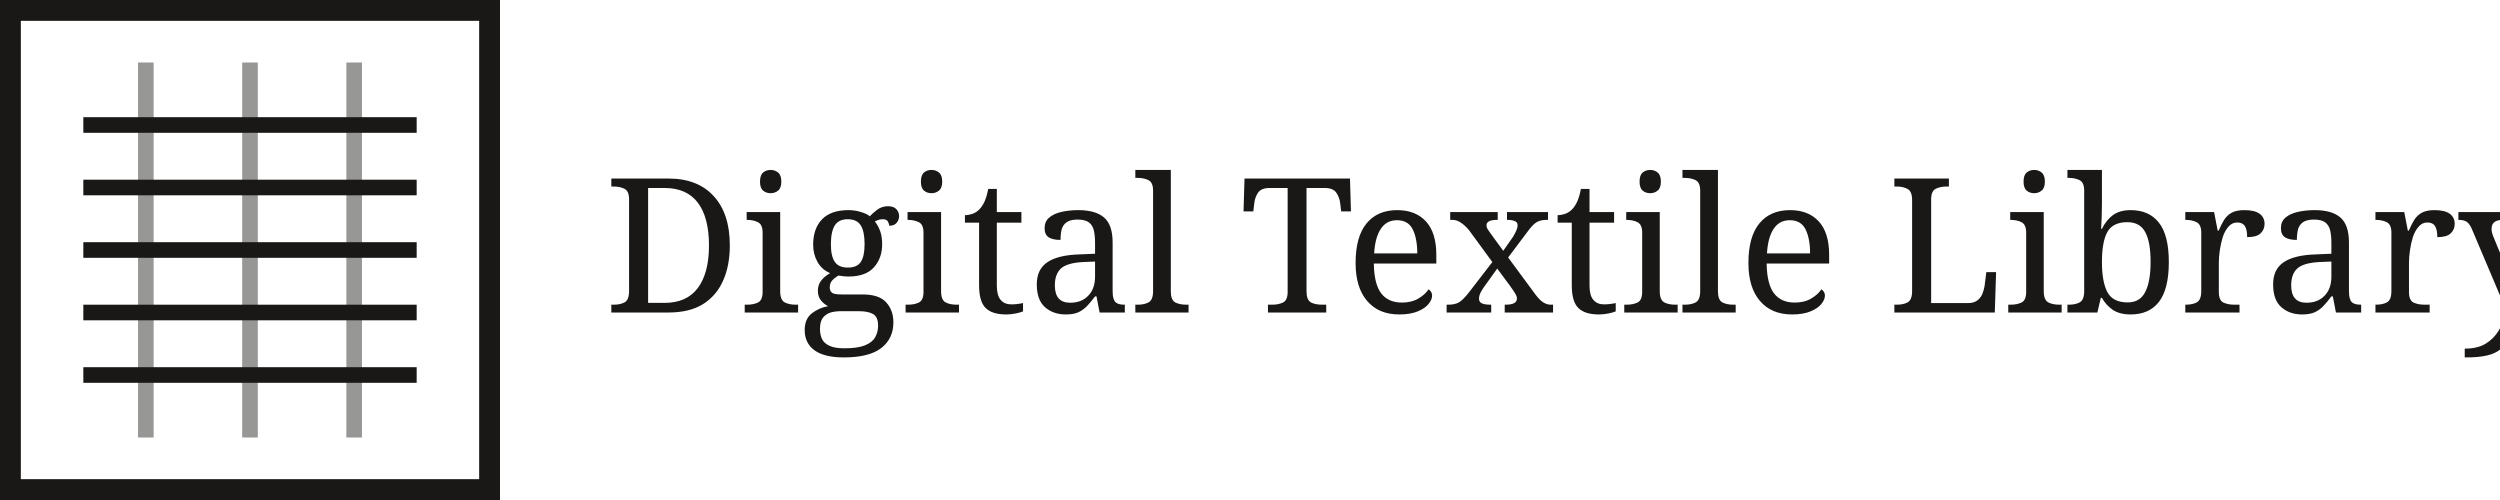
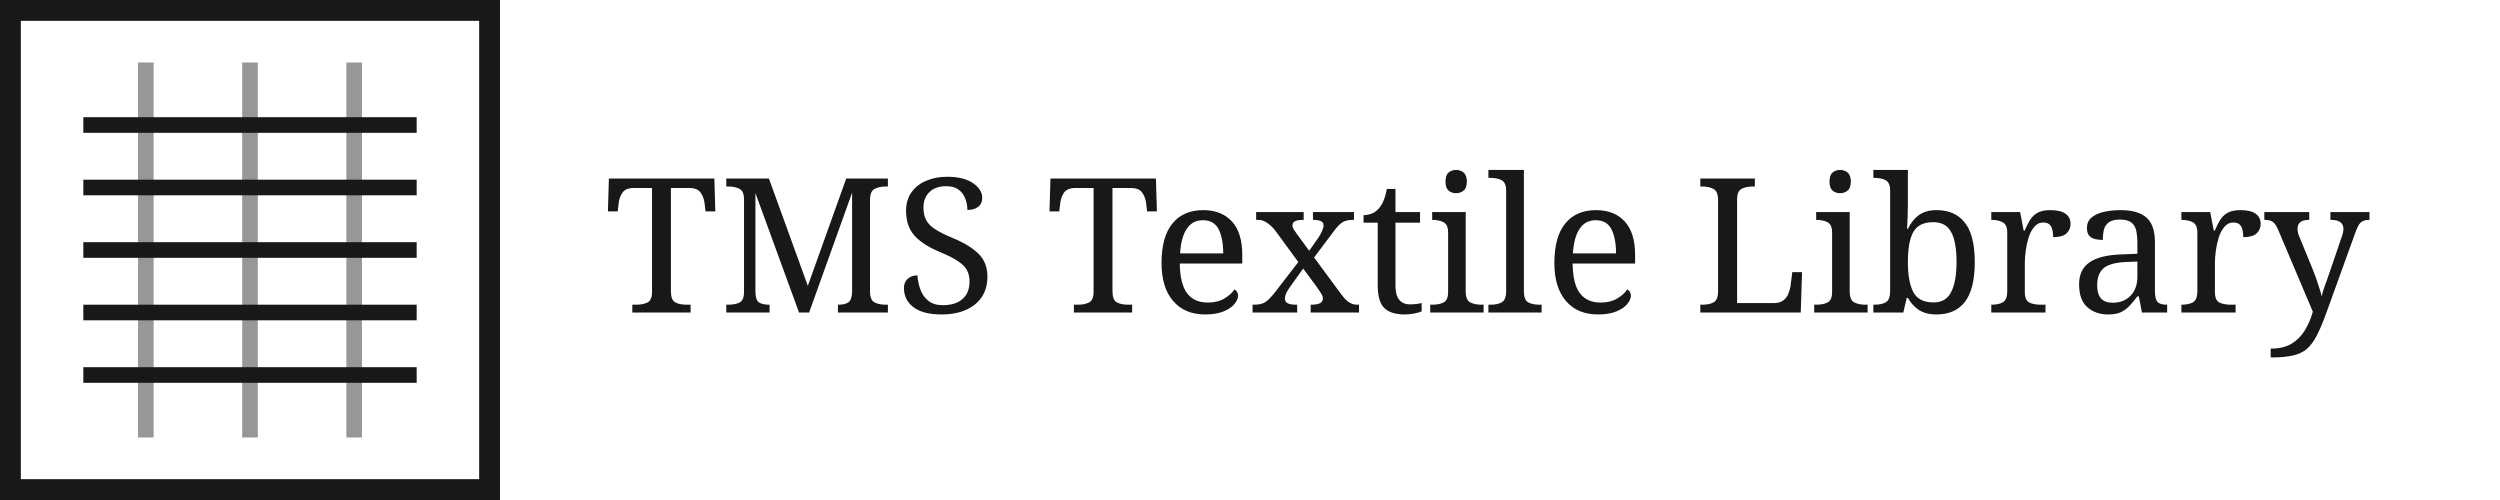
- <svg xmlns="http://www.w3.org/2000/svg" width="240" height="48" viewBox="0 0 240 48" role="img" aria-label="Digital Textile Library">
+ <svg xmlns="http://www.w3.org/2000/svg" width="240" height="48" viewBox="0 0 240 48" role="img" aria-label="TMS Textile Library">
  <rect x="1" y="1" width="46" height="46" fill="none" stroke="#191817" stroke-width="2" />
  <path d="M8 12h32M8 18h32M8 24h32M8 30h32M8 36h32" stroke="#191817" stroke-width="1.5" />
  <path d="M14 6v36M24 6v36M34 6v36" stroke="#191817" stroke-width="1.5" opacity="0.45" />
-   <text x="58" y="30" font-family="Georgia, serif" font-size="18" fill="#191817">Digital Textile Library</text>
+   <text x="58" y="30" font-family="Georgia, serif" font-size="18" fill="#191817">TMS Textile Library</text>
</svg>
